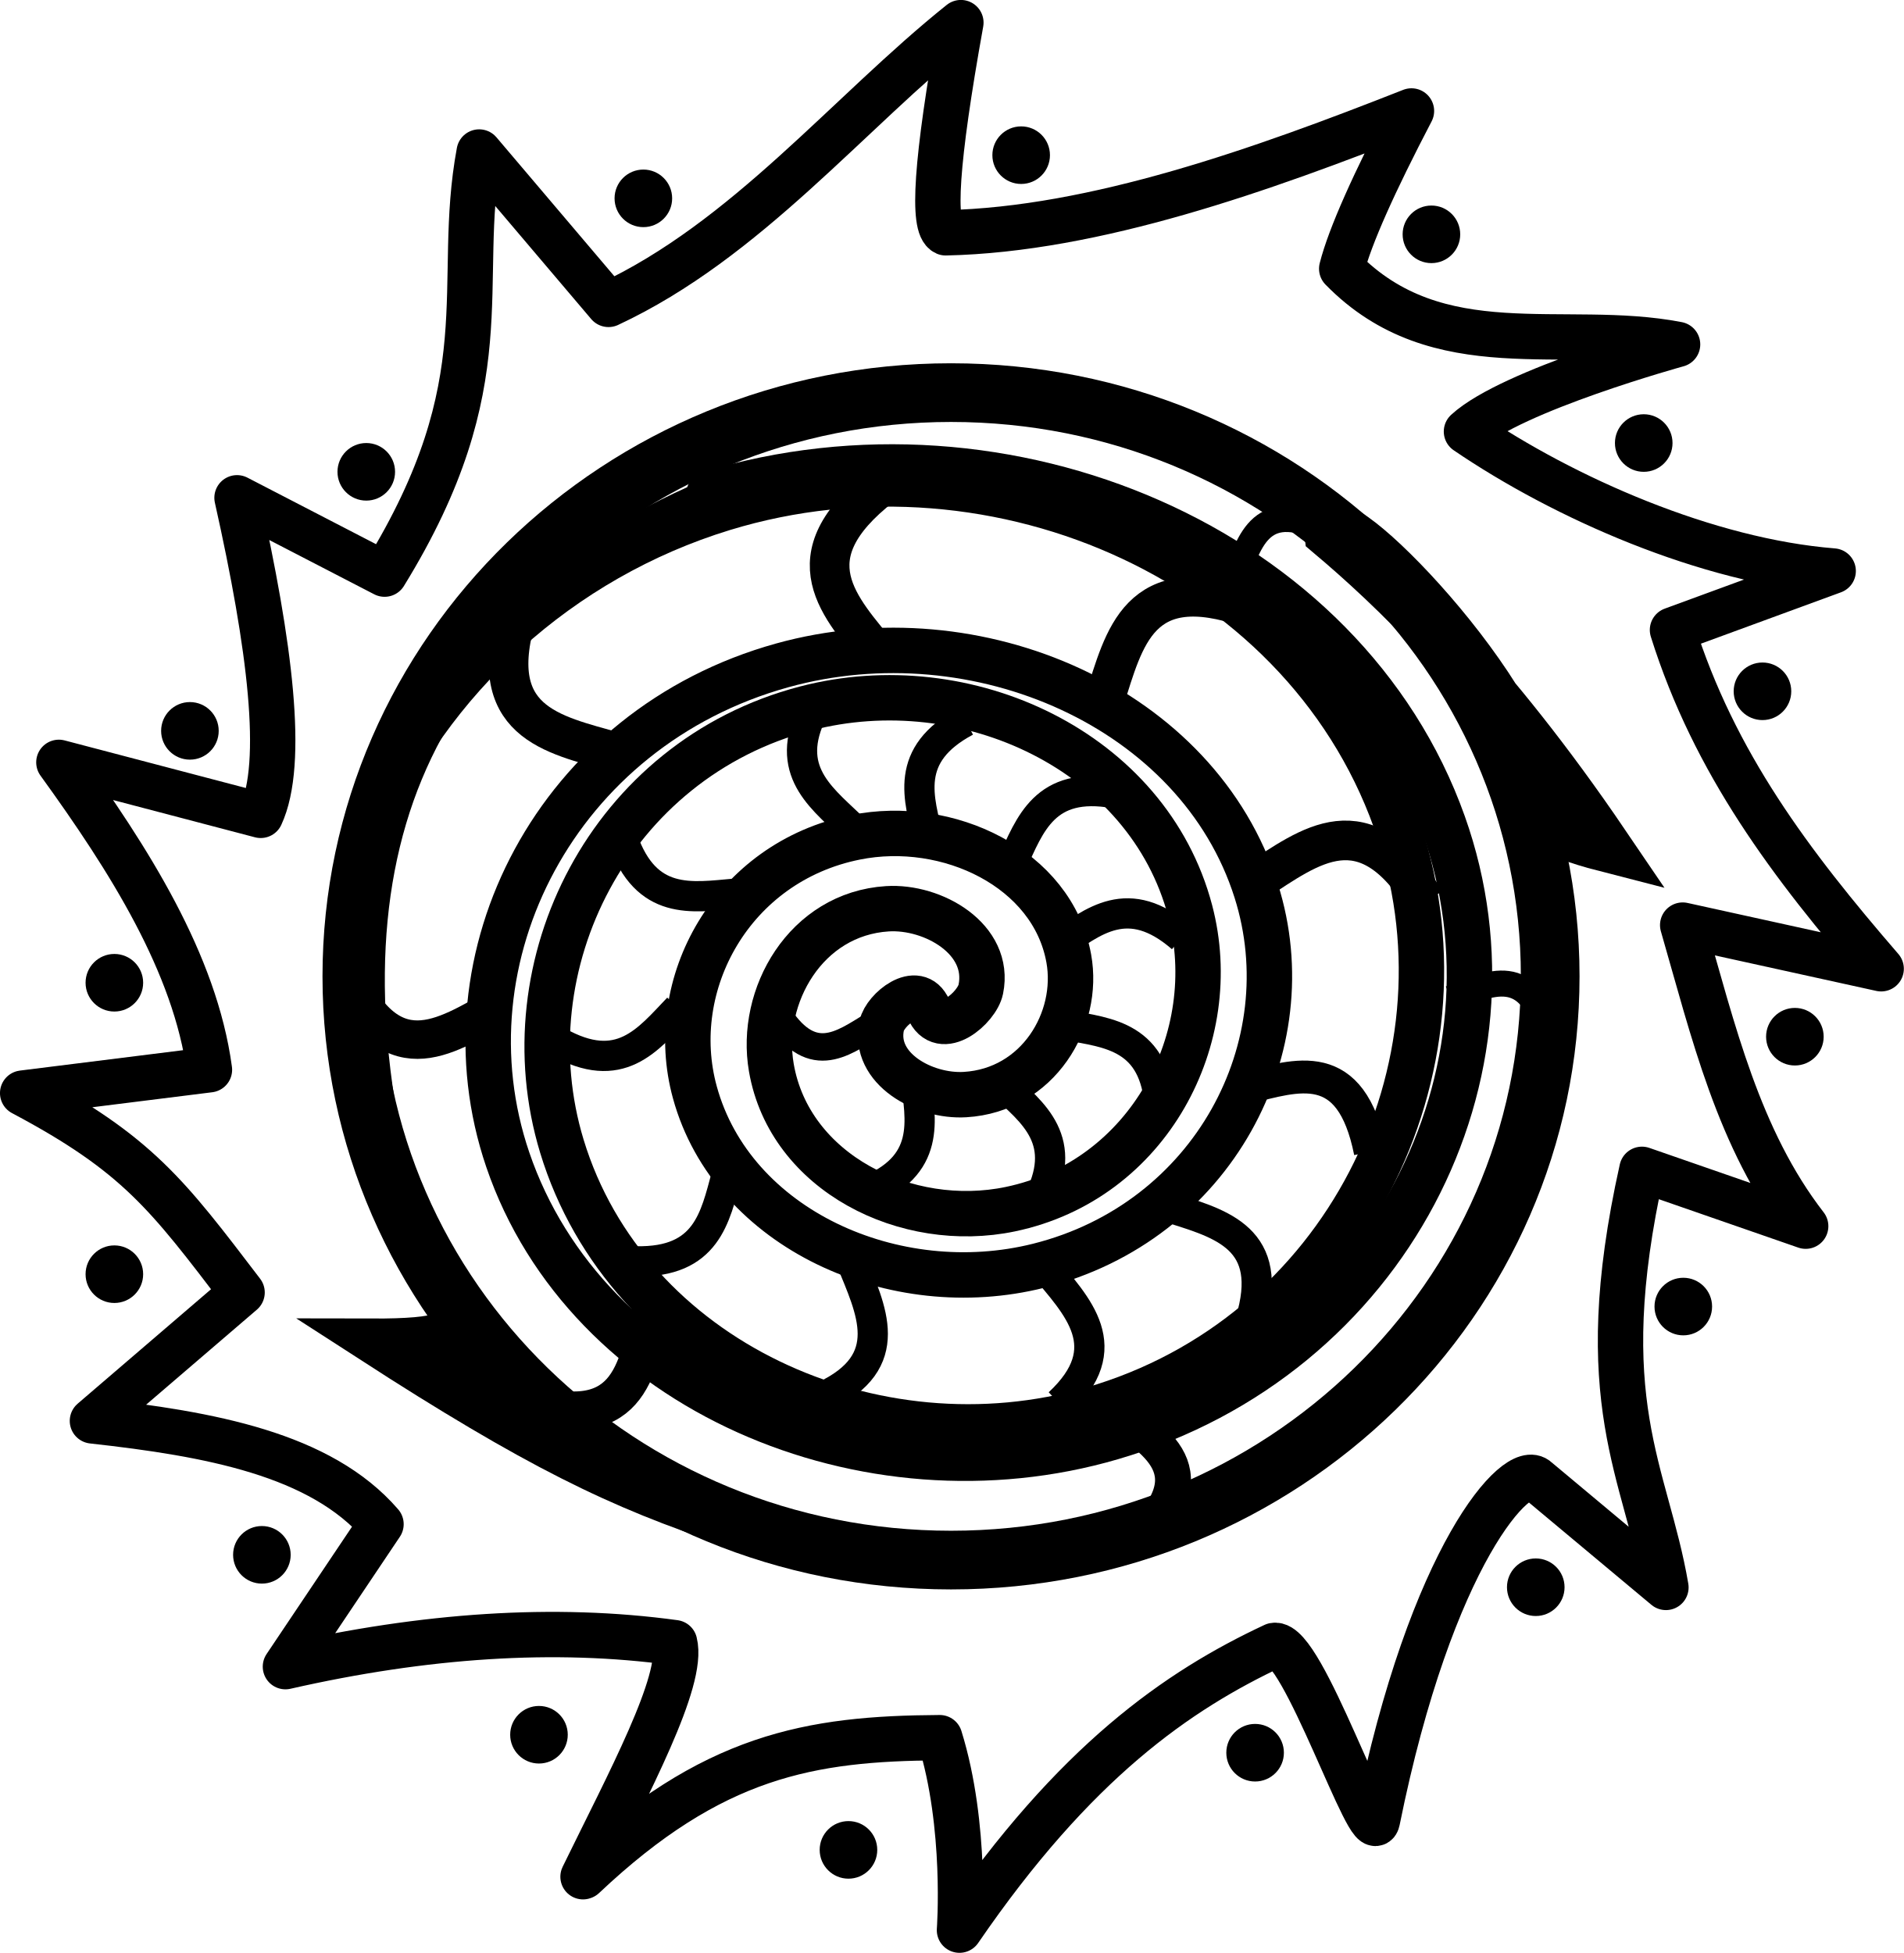
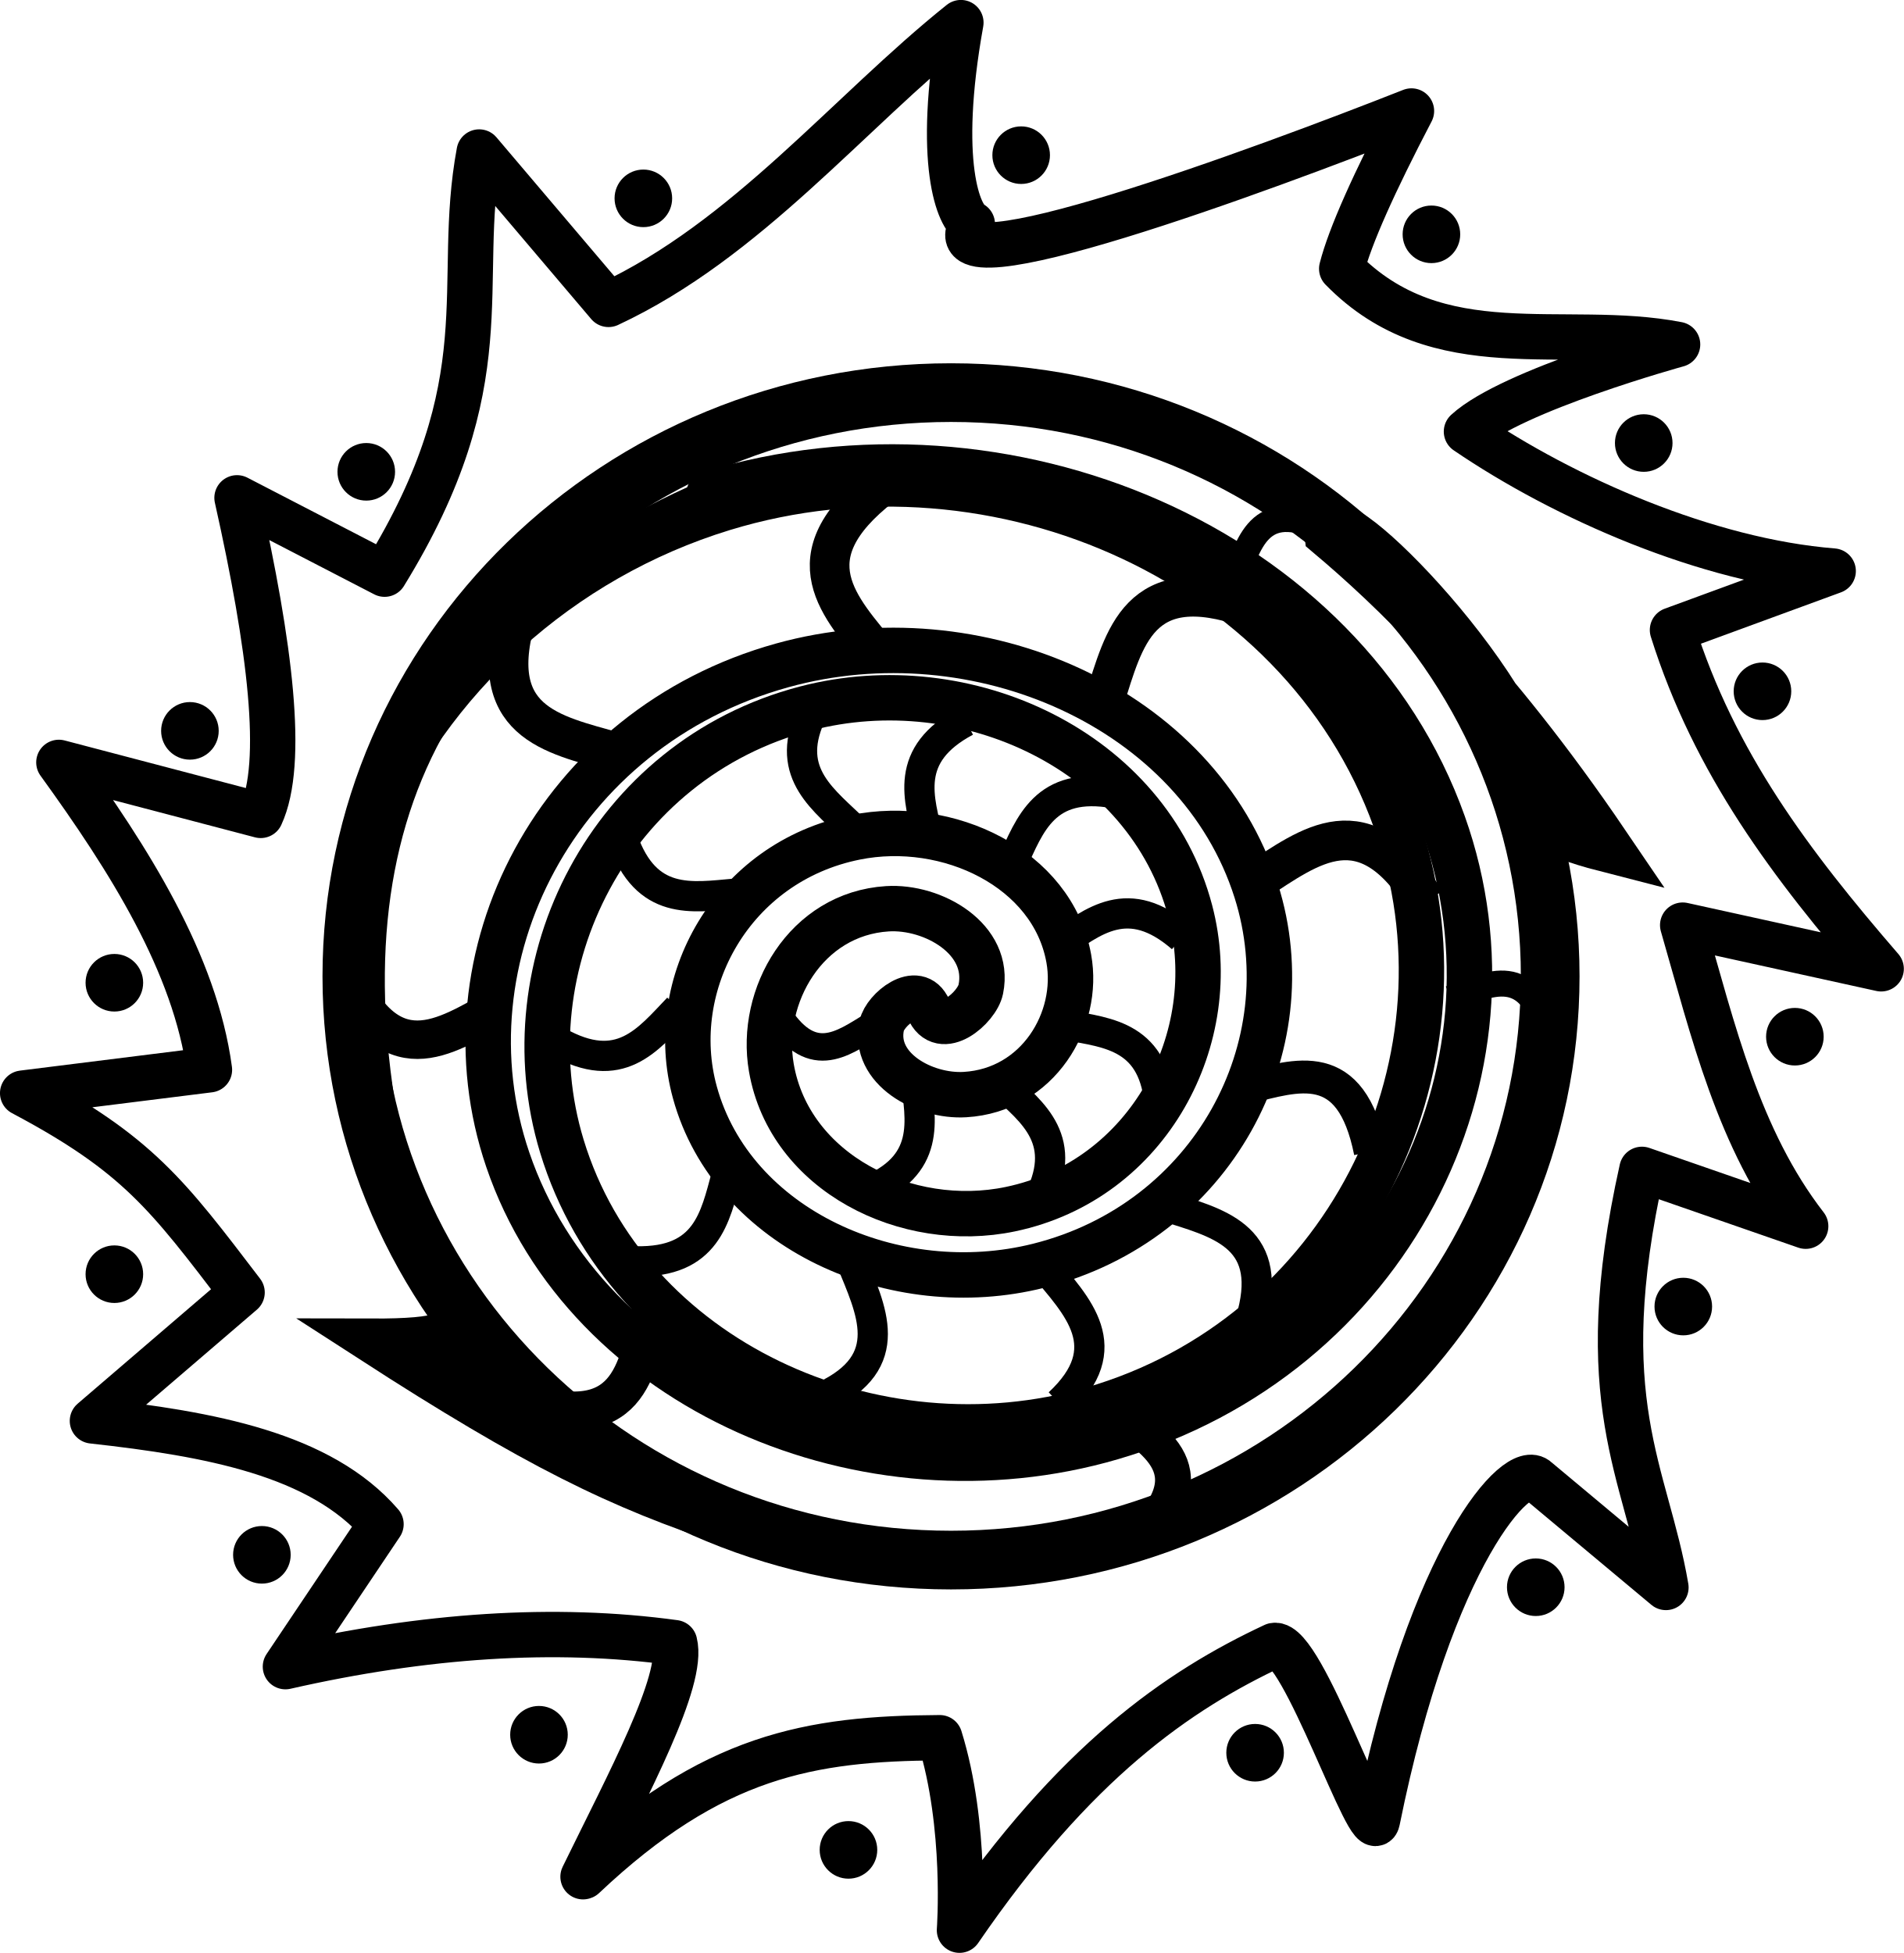
<svg xmlns="http://www.w3.org/2000/svg" width="188.912" height="193.852" viewBox="0 0 49.983 51.29">
-   <style>.B{stroke:#000}.C{stroke-width:.794}.D{stroke-linejoin:round}.E{stroke-linecap:round}</style>
-   <path d="M15.31 49.287c1.19-2.44 2.658-5.153 2.405-6.147-3.15-.432-6.567-.2-10.22.63l2.51-3.742c-1.59-1.84-4.49-2.37-7.578-2.712l3.93-3.373C4.4 31.378 3.616 30.31.595 28.707l4.905-.613c-.377-2.795-2.11-5.523-3.954-8.073l5.3 1.392c.637-1.373.248-4.455-.622-8.34l3.875 2.005C13.226 10 11.935 7.48 12.583 3.992l3.396 4.002c3.634-1.696 6.292-5.03 9.253-7.4-.663 3.682-.755 5.365-.4 5.52 3.92-.083 8.312-1.655 12.232-3.2-.973 1.864-1.614 3.286-1.832 4.143 2.532 2.594 5.84 1.41 8.82 1.988 0 0-4.36 1.2-5.544 2.288 2.57 1.75 6.32 3.4 9.63 3.663l-4.22 1.548c1.1 3.5 3.114 6.16 5.48 8.898l-5.212-1.147c.802 2.773 1.46 5.618 3.23 7.907l-4.3-1.493c-1.363 6.118.112 7.943.63 10.98l-3.387-2.83c-.495-.495-2.774 1.944-4.19 8.954-.156.77-1.973-4.747-2.712-4.6-2.53 1.183-5.233 3.055-8.262 7.477 0 0 .205-2.732-.518-5.055-3.398.02-5.977.458-9.354 3.647z" fill="none" stroke-width="1.191" paint-order="markers fill stroke" class="B D" />
+   <style>.B{stroke:#000}.C{stroke-linecap:round}.D{stroke-width:.794}.E{fill:none}.F{stroke-width:1.191}.G{stroke-linejoin:round}.H{stroke-width:1.058}.I{fill-rule:evenodd}.J{stroke-width:.941}.K{stroke-width:1.587}.L{stroke-width:1.397}</style>
+   <path d="M15.31 49.287c1.19-2.44 2.658-5.153 2.405-6.147-3.15-.432-6.567-.2-10.22.63l2.51-3.742c-1.59-1.84-4.49-2.37-7.578-2.712l3.93-3.373C4.4 31.378 3.616 30.31.595 28.708l4.905-.613c-.377-2.795-2.11-5.523-3.954-8.073l5.3 1.392c.637-1.373.248-4.455-.622-8.34l3.875 2.005C13.226 10 11.935 7.48 12.583 3.992l3.396 4.002c3.634-1.696 6.292-5.03 9.253-7.4-.663 3.682-.055 5.132.3 5.288-1.23 1.85 7.612-1.42 11.532-2.967-.973 1.864-1.614 3.286-1.832 4.143 2.532 2.594 5.84 1.41 8.82 1.988 0 0-4.36 1.2-5.544 2.288 2.57 1.75 6.32 3.4 9.63 3.663l-4.22 1.548c1.1 3.5 3.114 6.16 5.48 8.898l-5.212-1.147c.802 2.773 1.46 5.618 3.23 7.907l-4.3-1.493c-1.363 6.118.112 7.943.63 10.98l-3.387-2.83c-.495-.495-2.774 1.944-4.19 8.954-.156.77-1.973-4.747-2.712-4.6-2.53 1.183-5.233 3.055-8.262 7.477 0 0 .205-2.732-.518-5.055-3.398.02-5.977.458-9.354 3.647z" paint-order="markers fill stroke" class="B E F G" />
  <circle cx="4.987" cy="19.194" r=".756" />
  <circle cx="9.618" cy="12.391" r=".756" />
  <circle cx="16.894" cy="5.209" r=".756" />
  <circle cx="26.815" cy="4.075" r=".756" />
  <circle cx="37.588" cy="6.154" r=".756" />
  <circle cx="43.163" cy="11.635" r=".756" />
  <circle cx="46.281" cy="18.155" r=".756" />
  <circle cx="47.132" cy="27.226" r=".756" />
  <circle cx="44.202" cy="34.313" r=".756" />
  <circle cx="40.328" cy="41.684" r=".756" />
-   <circle cx="32.958" cy="46.03" r=".756" />
+   <circle cx="32.958" cy="46.031" r=".756" />
  <circle cx="22.28" cy="48.582" r=".756" />
  <circle cx="14.153" cy="45.558" r=".756" />
  <circle cx="6.877" cy="40.833" r=".756" />
  <circle cx="3.003" cy="33.463" r=".756" />
  <circle cx="3.003" cy="25.809" r=".756" />
-   <g fill="none" class="B">
-     <ellipse cx="24.973" cy="25.641" rx="15.734" ry="15.33" stroke-width="1.541" paint-order="markers fill stroke" class="D" />
+   <g class="B E">
+     <ellipse cx="24.973" cy="25.641" rx="15.734" ry="15.33" stroke-width="1.541" paint-order="markers fill stroke" class="G" />
    <path d="M34.942 13.997c1.586 1.337 4.13 3.715 7.175 8.2 0 0-1.482-.38-1.75-.715.236-2.726-5.252-8.32-5.426-7.494z" stroke-width="1.376" paint-order="markers stroke fill" />
  </g>
  <path d="M19.21 40.03c-2.953-.965-5.15-2.042-9.45-4.82 1.91.005 2.312-.194 2.362-.78 2.087 2.756 4.754 4.194 7.087 5.6z" stroke-width="1.164" stroke-miterlimit="4.9" paint-order="markers stroke fill" class="B" />
-   <g fill="none" class="B">
-     <path d="M24.38 26.496c-.29-.678-1.14.023-1.228.44-.242 1.132 1.12 1.875 2.19 1.81 1.915-.114 3.015-1.963 2.723-3.575-.427-2.366-3.174-3.67-5.6-3.182-3.246.65-5 3.86-4.218 6.7.985 3.587 5.247 5.502 9.028 4.552 4.58-1.15 7.006-5.762 5.713-9.844-1.523-4.81-7.324-7.344-12.447-5.923-5.915 1.64-9.017 7.667-7.208 12.98 2.055 6.035 9.402 9.19 15.866 7.293 7.252-2.127 11.03-9.573 8.703-16.113-2.584-7.26-11.48-11.036-19.285-8.664" stroke-width="1.193" class="E" />
-     <path d="M18.608 12.98c-7.98 3.434-10.394 9.843-8.04 18.8" class="C" />
-     <path d="M24.38 26.496c.324.79 1.275-.027 1.375-.515.27-1.32-1.254-2.19-2.452-2.115-2.143.133-3.374 2.292-3.048 4.174.478 2.762 3.552 4.285 6.278 3.715 3.633-.76 5.597-4.505 4.72-7.833-1.102-4.187-5.873-6.424-10.105-5.314-5.126 1.343-7.84 6.727-6.394 11.492 1.705 5.616 8.197 8.573 13.93 6.914 6.62-1.915 10.092-8.95 8.067-15.15-2.3-7.046-10.523-10.727-17.758-8.514-4.28 1.31-7.757 4.483-9.418 8.465" stroke-width="1.192" class="E" />
-     <path d="M17.808 26.474c-.8.837-1.527 1.8-3.155.886M28 26.923c1.132.2 2.332.3 2.457 2.168m-2.693-4.245c.947-.656 1.863-1.437 3.27-.218m-4.464-1.935c.478-1.048.866-2.187 2.698-1.86m-4.875 1.24c-.272-1.12-.672-2.254.97-3.13m-3.046 2.73c-.84-.8-1.793-1.523-.893-3.153M19.3 23.47c-1.147.1-2.33.324-2.947-1.433m9.94 6.423c.85.778 1.813 1.5.935 3.14m-8.15-.73c-.3 1.1-.517 2.295-2.378 2.255m5.64-.04c.537 1.322 1.24 2.67-.705 3.585m5.748-3.446c.916 1.094 1.997 2.163.426 3.63m2.773-5.18c1.36.433 2.845.756 2.305 2.835" class="C" />
+   <g class="E B">
+     <path d="M24.38 26.496c-.29-.678-1.14.023-1.228.44-.242 1.132 1.12 1.875 2.19 1.81 1.915-.114 3.015-1.963 2.723-3.575-.427-2.366-3.174-3.67-5.6-3.182-3.246.65-5 3.86-4.218 6.7.985 3.587 5.247 5.502 9.028 4.552 4.58-1.15 7.006-5.762 5.713-9.844-1.523-4.81-7.324-7.344-12.447-5.923-5.915 1.64-9.017 7.667-7.208 12.98 2.055 6.035 9.402 9.19 15.866 7.293 7.252-2.127 11.03-9.573 8.703-16.113-2.584-7.26-11.48-11.036-19.285-8.664" stroke-width="1.193" class="C" />
+     <path d="M18.608 12.982c-7.98 3.434-10.394 9.843-8.04 18.8" class="D" />
+     <path d="M24.38 26.496c.324.79 1.275-.027 1.375-.515.27-1.32-1.254-2.19-2.452-2.115-2.143.133-3.374 2.292-3.048 4.174.478 2.762 3.552 4.285 6.278 3.715 3.633-.76 5.597-4.505 4.72-7.833-1.102-4.187-5.873-6.424-10.105-5.314-5.126 1.343-7.84 6.727-6.394 11.492 1.705 5.616 8.197 8.573 13.93 6.914 6.62-1.915 10.092-8.95 8.067-15.15-2.3-7.046-10.523-10.727-17.758-8.514-4.28 1.31-7.757 4.483-9.418 8.465" stroke-width="1.192" class="C" />
+     <path d="M17.808 26.474c-.8.837-1.527 1.8-3.155.886M28 26.923c1.132.2 2.332.3 2.457 2.168m-2.693-4.245c.947-.656 1.863-1.437 3.27-.218m-4.464-1.934c.478-1.048.866-2.187 2.698-1.86m-4.875 1.24c-.272-1.12-.672-2.254.97-3.13m-3.046 2.732c-.84-.8-1.793-1.523-.893-3.153M19.3 23.47c-1.147.1-2.33.324-2.947-1.433m9.94 6.423c.85.778 1.813 1.5.935 3.14m-8.15-.73c-.3 1.1-.517 2.295-2.378 2.255m5.64-.038c.537 1.322 1.24 2.67-.705 3.585m5.748-3.447c.916 1.094 1.997 2.163.426 3.63m2.773-5.18c1.36.433 2.845.756 2.305 2.835" class="D" />
    <path d="M32.708 28.57c1.355-.335 2.766-.86 3.275 1.68" stroke-width=".863" />
-     <path d="M24.04 28.298c.146 1.142.417 2.315-1.313 3.002" class="C" />
+     <path d="M24.04 28.3c.146 1.142.417 2.315-1.313 3.002" class="D" />
    <path d="M22.92 26.924c-.822.502-1.638 1.14-2.555-.384" stroke-width=".721" />
-     <path d="M32.964 23.155c1.44-.933 2.868-2.103 4.468.52M29 18.393c.524-1.633.9-3.443 3.8-2.425m-9.667 1.296c-1.088-1.326-2.4-2.615.017-4.498m-7 6.984c-1.65-.47-3.47-.778-2.546-3.708" stroke-width="1.041" />
-     <path d="M13.077 26.458c-1.42.784-2.856 1.806-4.074-1.005m8.093 8.96c-.37 1.58-.57 3.33-3.474 2.353" stroke-width="1.01" />
+     <path d="M32.964 23.155c1.44-.933 2.868-2.103 4.468.52M29 18.393c.524-1.633.9-3.443 3.8-2.425m-9.667 1.297c-1.088-1.326-2.4-2.615.017-4.498m-7 6.983c-1.65-.47-3.47-.778-2.546-3.708" stroke-width="1.041" />
+     <path d="M13.077 26.46c-1.42.784-2.856 1.806-4.074-1.005m8.093 8.96c-.37 1.58-.57 3.33-3.474 2.353" stroke-width="1.01" />
    <path d="M29.09 36.96c1.272.88 2.77 1.7.65 3.62" stroke-width=".943" />
    <path d="M38.092 26.224c1.027-.404 2.088-.968 2.588 1.043M32.434 15.22c.388-1.033.68-2.2 2.508-1.222" stroke-width=".683" />
  </g>
+   <circle cx="30.549" cy="58.954" r=".756" />
+   <circle cx="50.788" cy="76.074" r=".756" />
+   <circle cx="33.43" cy="113.512" r=".756" />
+   <circle cx="4.966" cy="97.342" r=".756" />
+   <circle cx="2.427" cy="95.337" r=".756" />
+   <g class="B E">
+     <g class="C">
+       <path d="M45.352 69.677c-.038.862-.923 1.362-1.69 1.24-1.146-.184-1.78-1.433-1.55-2.54.3-1.5 1.872-2.297 3.26-1.943 1.757.447 2.697 2.4 2.237 4.15-.56 2.118-2.824 3.24-4.83 2.648a4.17 4.17 0 0 1-1.251-.615" />
+       <path d="M9.618 71.98c.275-.487 1.06-.562 1.58-.306.776.382.877 1.254.392 1.837-.652.783-2.015.872-2.918.334-1.143-.68-1.26-2.037-.426-2.93.452-.484 1.135-.802 1.87-.89" stroke-width=".802" />
+       <path d="M18.828 108.897a19.58 19.58 0 0 1-10.62-11.723 19.58 19.58 0 0 1 1.703-15.726c3.007-5.133 8.505-8.727 14.414-9.42s12.1 1.53 16.202 5.83m2.553 3.496a18.46 18.46 0 0 1 3.751 10.867 18.46 18.46 0 0 1-3.467 10.961c-2.145 2.97-5.203 5.27-8.65 6.508s-7.27 1.4-10.815.484" class="K" />
+       <g class="D">
+         <path d="M35.646 82.11a4.42 4.42 0 0 0-3.247-.025 4.42 4.42 0 0 0-2.551 5.464 4.42 4.42 0 0 0 2.104 2.474 4.4 4.4 0 0 0 4.743-.431 4.4 4.4 0 0 0 1.534-4.509" />
+         <path d="M34.407 83.277a2.91 2.91 0 0 0-2.576 3.568 2.9 2.9 0 0 0 3.3 2.11 2.9 2.9 0 0 0 2.324-3.153" />
+       </g>
+     </g>
+     <path d="M11.612 78.802c3.212 1.757 5.472 5.148 5.86 8.788.333 3.136-.667 6.318-2.362 8.977a18.4 18.4 0 0 1-4.725 5.008m-.757-2.08c2.76-1.578 4.8-4.36 5.48-7.465.477-2.182.283-4.543-.756-6.52a8.35 8.35 0 0 0-4.63-3.969M8.636 84.14a9.7 9.7 0 0 1 3.402 4.63c.52 1.515.65 3.2.2 4.725a6.53 6.53 0 0 1-3.638 4.063m-.946-11.054a4.96 4.96 0 0 1 2.362 3.544c.128.93-.02 1.896-.42 2.746a4.9 4.9 0 0 1-1.85 2.073M39.82 107l-.283-.52a9.27 9.27 0 0 1 .094-8.379 9.27 9.27 0 0 1 6.899-4.756m-1.04 5.29c-.6-.235-1.3-.246-1.917-.032s-1.152.652-1.485 1.213a2.82 2.82 0 0 0 .709 3.638" class="D" />
+     <g class="C">
+       <path d="M46.575 95.244l-.7.283c-.912.362-1.836.722-2.646 1.276a6.46 6.46 0 0 0-2.362 2.977m.52 5.623c-.12-.15-.23-.308-.33-.472a4.61 4.61 0 0 1-.661-2.646" class="D" />
+       <path d="M5.092 101.197a22.95 22.95 0 0 0 4.063 6.33 22.72 22.72 0 0 0 4.158 3.591m33.48-30.748a7.66 7.66 0 0 1 1.403 1.67c.943 1.52 1.33 3.376 1.07 5.145m-8.186 27.362a15.98 15.98 0 0 1-2.105 2.071 15.95 15.95 0 0 1-1.904 1.336M9.5 76.595a32.25 32.25 0 0 0-2.973 4.31 31.11 31.11 0 0 0-2.139 4.475" class="H" />
+       <path d="M3.83 86.717a9.27 9.27 0 0 0-.367 1.27 9.28 9.28 0 0 0-.2 2.205M48 105.396a4.82 4.82 0 0 1 2.835-.047m-2.7-5.002c-.423.3-.755.74-.945 1.228-.186.478-.236 1.008-.142 1.512m-35.734-35.48a3.89 3.89 0 0 1 2.305-.601m13.798-1.07a4.16 4.16 0 0 1 2.873-.1m2.205 16.203a3.36 3.36 0 0 0-1.871-2.472m7.75 7.752a4.1 4.1 0 0 0 3.108.501m-12.028-1.47a6.74 6.74 0 0 1-1.036.1c-.493.01-.987-.035-1.47-.134m6.282 4.144c-.227.558-.32 1.17-.267 1.77.05.577.235 1.14.535 1.637m10.522 0a3.28 3.28 0 0 0-.267-1.069c-.197-.448-.496-.85-.87-1.17M39.3 98.5h0l-.768-.535-.635-.735m1.18 7.886a2.12 2.12 0 0 1-1.169.568 2.11 2.11 0 0 1-1.047-.12 2.09 2.09 0 0 1-.857-.614" class="D" />
+       <path d="M28.485 72.118a3.65 3.65 0 0 0 1.737 2.506 3.63 3.63 0 0 0 4.477-.702" class="H" />
+       <path d="M28.853 73.12a3.37 3.37 0 0 1-2.105 1.102m6.23.706l.928 1.794m-16.517 3.17a4.02 4.02 0 0 0-1.137.379 4.05 4.05 0 0 0-1.342 1.108m5.308 4.17a3.22 3.22 0 0 0-1.312-.321c-.555-.015-1.114.117-1.604.38m3.295 5.775a7.29 7.29 0 0 1-1.254.058c-.633-.025-1.262-.133-1.867-.32m-4.258 8.05a2.6 2.6 0 0 0 1.283 1.867c.544.304 1.2.4 1.808.262m-.554-5.688a3.19 3.19 0 0 0 2.887 1.662" class="D" />
+     </g>
+   </g>
+   <g fill="red" class="I B D">
+     <ellipse cx="21.121" cy="97.495" rx=".379" ry=".394" paint-order="normal" />
+     <ellipse cx="21.296" cy="102.235" rx=".379" ry=".394" paint-order="normal" />
+     <ellipse cx="33.546" cy="105.093" rx=".379" ry=".394" paint-order="normal" />
+     <ellipse cx="40.954" cy="90.218" rx=".379" ry=".394" paint-order="normal" />
+     <ellipse cx="22.113" cy="85.377" rx=".379" ry=".394" paint-order="normal" />
+     <ellipse cx="19.138" cy="79.135" rx=".379" ry=".394" paint-order="normal" />
+   </g>
+   <g class="E B">
+     <g class="C">
+       <path d="M20.77 61.052a4.94 4.94 0 0 1-1.225 3.733c-.726.808-1.73 1.362-2.8 1.546" />
+       <path d="M24.65 65.806c-.952-.185-2.08-.516-2.683-.992-1.1-.797-1.196-3.762-1.196-3.762m-4.025 5.278s1.925.03 3.033.583c.58.627.554 3.937.554 3.937" />
+       <path d="M24.65 65.806s-1.433.287-2.304.904c-1.167.827-2.012 4.142-2.012 4.142" />
+     </g>
+     <path d="M45.124 116.65c.68-1.588 2.124-3.238 2.124-3.238.942.144 2.093.57 2.805.082.246-.996.772-1.547-1.35-1.838 0 0-1.132.716-.817-.43.776-1.175 1.876-1.93 1.94-3.114-2.017.137-2.862 1.238-3.733 1.63-1.242-.6-1.086-1.457-2.367-2.62.22 1.876.515 2.602.263 3.137-.753.548-1.254 1.493-1.853 1.686 1.063.42 1.805.48 3.507.58-.484.857-.44 1.307-.748 2.217-.1.936-.36 1.395.228 1.9z" class="G" />
+   </g>
+   <ellipse cx="24.758" cy="102.56" rx="1.712" ry="1.655" stroke-width=".552" paint-order="normal" class="B G I" />
+   <path d="M-27.012 154.997a1.47 1.47 0 0 1-.858.135c-.29-.043-.568-.177-.782-.38s-.365-.47-.426-.758-.032-.594.083-.865a1.56 1.56 0 0 1 .556-.673c.243-.167.53-.267.824-.3.587-.063 1.183.15 1.653.505a2.88 2.88 0 0 1 1.056 1.602 2.71 2.71 0 0 1-.239 1.898c-.33.613-.907 1.08-1.56 1.315s-1.38.25-2.056.085c-.737-.18-1.406-.565-2.057-.956s-1.303-.796-2.026-1.028c-.917-.294-1.927-.3-2.84.012a4.64 4.64 0 0 0-2.292 1.68m6.18 4.61c.563.732 1.324 1.3 2.18 1.657s1.805.46 2.72.326a5.3 5.3 0 0 0 2.91-1.444 5.39 5.39 0 0 0 1.522-2.873c.144-.793.107-1.607.173-2.4s.25-1.633.76-2.256a2.44 2.44 0 0 1 .969-.716 2.26 2.26 0 0 1 1.195-.138 2.11 2.11 0 0 1 1.084.518 1.98 1.98 0 0 1 .601 1.037 1.92 1.92 0 0 1-1.284 2.216m-19.538-7.127c.713 2.333.814 4.85.292 7.233-.23 1.045-.582 2.076-1.172 2.968s-1.433 1.642-2.444 2a4.07 4.07 0 0 1-5.075-2.392m12.54-.3a2.9 2.9 0 0 0-1.925-1.108c-.508-.064-1.032.01-1.502.216s-.882.536-1.182.95" class="C E F B" />
+   <g class="G I B">
+     <circle cx="-31.095" cy="158.847" r=".3" paint-order="normal" class="J" />
+     <circle cx="-20.508" cy="157.184" r=".321" paint-order="normal" class="F" />
+     <g class="J">
+       <circle cx="-40.953" cy="140.589" r=".3" paint-order="normal" />
+       <circle cx="-61.719" cy="159.955" r=".3" paint-order="normal" />
+     </g>
+   </g>
+   <g class="C E K B">
+     <path d="M-64.986 146.072c-.284 1.26-1.203 2.357-2.392 2.858-.3.126-.62.217-.943.206a1.35 1.35 0 0 1-.473-.1 1.06 1.06 0 0 1-.392-.281.96.96 0 0 1-.149-1.009.96.96 0 0 1 .849-.566" />
+     <path d="M-68.486 147.18a.89.89 0 0 1-.797.084.89.89 0 0 1-.53-.601c-.036-.143-.035-.295-.003-.44a1.2 1.2 0 0 1 .176-.405c.164-.246.405-.433.663-.578a3.13 3.13 0 0 1 2.152-.334c.726.15 1.393.573 1.84 1.165" />
+   </g>
+   <circle cx="-61.357" cy="130.279" r=".3" paint-order="normal" class="B G I J" />
+   <g class="E B">
+     <g class="C F">
+       <path d="M-62.1 135.146a10.48 10.48 0 0 1 7.507-4.702 10.31 10.31 0 0 1 6.739 1.566 10.1 10.1 0 0 1 4.15 5.528c.538 1.802.547 3.763 0 5.562s-1.65 3.43-3.135 4.584c-1.335 1.038-2.97 1.687-4.653 1.846a9.03 9.03 0 0 1-4.917-.94m-6.597-11.464a7.6 7.6 0 0 0-.73 4.023 7.59 7.59 0 0 0 1.474 3.814c.82 1.096 1.947 1.962 3.217 2.475m15.6-5.28a7.59 7.59 0 0 1 2.722 1.897 7.64 7.64 0 0 1 1.98 4.95m-16.083.217a2.8 2.8 0 0 1-1.442 1.428c-.637.273-1.377.294-2.03.06a2.8 2.8 0 0 1-1.633-3.617" />
+       <path d="M-51.424 149.514a2.24 2.24 0 0 0 .997 1.524c.527.334 1.203.43 1.803.255a2.24 2.24 0 0 0 1.312-3.179m-6.532 1.312a23.74 23.74 0 0 0 .321 4.987m-4.96-22.836v-.117c-.004-.643-.074-1.3.03-1.925a3.57 3.57 0 0 1 .817-1.75m11.635 5.63l1.458-2.567" />
+     </g>
+     <path d="M-49.178 137.818a5.28 5.28 0 0 0-1.837-3.471c-.742-.623-1.658-1.032-2.614-1.192s-1.95-.073-2.87.23c-1.422.467-2.664 1.455-3.454 2.726s-1.125 2.816-.95 4.303c.17 1.44.816 2.82 1.805 3.88s2.316 1.8 3.736 2.098c1.5.31 3.08.13 4.46-.513s2.54-1.75 3.24-3.103a6.93 6.93 0 0 0-.204-6.708" class="C H" />
+     <path d="M-56.732 139.248a2.38 2.38 0 0 0-3.821-1.545m9.48 1.924c.063-.477.298-.93.65-1.256a2.11 2.11 0 0 1 1.303-.552c.474-.026.955.116 1.34.395a2.17 2.17 0 0 1 .8 1.15" stroke-width="1.323" class="C" />
+     <path d="M-61.15 146.2a37.04 37.04 0 0 1-2.805 3.918l-1.036 1.34c-.31.472-.56.992-.655 1.55-.143.837.088 1.73.62 2.392" class="C F" />
+     <path d="M-64.49 151.273l.082.29c.26.86.635 1.692 1.196 2.392.646.806 1.533 1.416 2.516 1.732" class="C H" />
+     <path d="M-58.717 154.367a8.56 8.56 0 0 0-1.98 1.32c-.422.376-.827.805-1.36 1a1.73 1.73 0 0 1-1.691-.33m17.858-9.62a11.41 11.41 0 0 0 2.805 4.042l1.608 1.403c.518.487.993 1.04 1.28 1.7.283.644.37 1.378.206 2.062a3.03 3.03 0 0 1-1.279 1.815" class="F C" />
+     <path d="M-41.27 152.47a2.69 2.69 0 0 1-.247 2.516c-.28.41-.673.737-1.103.987s-.9.427-1.372.58a15.84 15.84 0 0 1-1.526.412" class="C H" />
+     <path d="M-42.383 158.368a4.62 4.62 0 0 1-2.186-.247 4.67 4.67 0 0 1-2.764-2.846m-11.96-.29l.206 5.733c.027 1.12.047 2.25.268 3.35s.658 2.18 1.423 3.002c.408.44.898.792 1.35 1.187s.873.85 1.085 1.4c.154.408.193.86.412 1.237.146.252.375.46.65.555a.99.99 0 0 0 .43.049.88.88 0 0 0 .405-.151.95.95 0 0 0 .325-.415 1.35 1.35 0 0 0 .097-.522c0-.356-.112-.702-.216-1.043-.2-.683-.396-1.392-.33-2.104.042-.453.198-.912.52-1.232a1.29 1.29 0 0 1 .584-.339c.22-.056.46-.045.67.045.284.122.493.374.652.64l.46.805c.266.377.642.66.993.958s.696.633.863 1.063c.093.24.126.5.17.754s.104.512.24.73c.188.3.514.498.86.567s.7.016 1.038-.113c.377-.148.714-.397.966-.713a2.31 2.31 0 0 0 .478-1.1c.1-.755-.16-1.508-.412-2.227l-.784-2.392a39.72 39.72 0 0 1-1.014-4.24" class="F C" />
+     <path d="M-58.717 164.43a10.72 10.72 0 0 0 4.001-.247m1.65-6.433l.866 6.022" class="H C" />
+     <path d="M-47.333 155.274l.43 5.206" class="C F" />
+     <path d="M-46.425 162.864c-.83.3-1.686.546-2.557.7a14.47 14.47 0 0 1-3.217.206m-2.847 5.94a3.96 3.96 0 0 0 1.237 0 4.05 4.05 0 0 0 1.155-.37m7.54-1.772a4.01 4.01 0 0 1-1.439 1.439c-.537.313-1.148.497-1.768.535" class="H C" />
+     <g stroke-width="1.573" class="C">
+       <path d="M-59.223 184.526c-.574 2.8-.943 5.642-1.103 8.495-.193 3.435-.083 6.88 0 10.32.027 1.104.05 2.21.222 3.302s.495 2.17 1.08 3.107c.71 1.13 1.777 2.006 2.957 2.627s2.474 1 3.777 1.283c4.66 1.006 9.498.8 14.23.217 1.287-.156 2.588-.342 3.785-.84s2.296-1.35 2.84-2.526c.375-.8.467-1.718.543-2.607.322-3.756.457-7.527.434-11.297-.017-2.824-.122-5.65 0-8.472.05-1.13.13-2.29-.217-3.367-.18-.56-.478-1.086-.887-1.51a3.16 3.16 0 0 0-1.503-.881c-.63-.154-1.3-.087-1.897.187s-1.076.753-1.362 1.334" />
+       <path d="M-38.562 184.833c-.97.722-2.067 1.27-3.226 1.613-1.783.526-3.674.557-5.53.46-4.056-.21-8.08-1.015-11.905-2.38" />
+     </g>
+     <path d="M-33.11 182.606c.444.187.816.54 1.025.973a2.02 2.02 0 0 1 .127 1.408c-.13.47-.433.882-.806 1.198s-.814.542-1.268.722c-1.762.7-3.71.726-5.607.69l-8.756-.538" stroke-width="1.584" class="C" />
+     <path d="M-22.5 189.98l2.6-2.15m-2.85 10.982l3.687.23m-5.147 10.83a11.94 11.94 0 0 1 2.535 2.995m-43.242-24.117a6.19 6.19 0 0 1-4.378-1.536m2.92 11.75l-3.917.077m6.067 12.366l-2.765 3.072" stroke-width="1.747" class="C" />
+     <g class="L">
+       <path d="M-46.55 193.05a16.3 16.3 0 0 0 0 2.535c.03.39.077.79.24 1.147a1.56 1.56 0 0 0 .332.483 1.15 1.15 0 0 0 .505.29c.188.048.386.042.578.017l.574-.093c.422-.054.85-.015 1.275-.001s.862 0 1.26-.152c.502-.192.908-.597 1.152-1.075.224-.438.32-.936.3-1.427s-.158-.974-.375-1.415c-.58-1.177-1.685-1.99-2.61-2.92-.096-.097-.192-.196-.306-.27a.61.61 0 0 0-.385-.113c-.14.013-.268.093-.367.194s-.173.223-.247.343a14.79 14.79 0 0 1-1.92 2.458z" class="G" />
+       <g class="C">
+         <path d="M-40.867 193.05h-5.684m-3.302 10.217a9.3 9.3 0 0 1-1.075 3.072 9.32 9.32 0 0 1-2.688 2.995" />
+         <path d="M-54.46 204.42a4.93 4.93 0 0 1 2.611 1.997c.344.532.587 1.132.998 1.613a2.93 2.93 0 0 0 1.92.998m5.837 2.38a2.71 2.71 0 0 1 .384-1.997c.12-.183.266-.354.45-.473s.4-.182.626-.142.405.183.56.343l.44.5c.27.272.63.463 1.013.502s.785-.08 1.06-.35a1.47 1.47 0 0 0 .382-.678c.07-.253.085-.52.078-.78l-.023-.923c.023-.307.115-.622.33-.843a1.06 1.06 0 0 1 .478-.276 1.42 1.42 0 0 1 .554-.034c.37.046.714.2 1.04.387.24.13.476.268.735.355s.544.118.802.03c.17-.06.324-.17.432-.315a.92.92 0 0 0 .046-1.022.91.91 0 0 0-.402-.353m2-16.205a7.6 7.6 0 0 1-.998 1.69c-.38.486-.82.926-1.306 1.306m-1.844 1.613a3.03 3.03 0 0 1-1.152.845c-.364.15-.758.23-1.152.23m7.604-.384a3.12 3.12 0 0 1-.614 1.459c-.268.348-.6.638-.998.845m-1.614 2.152l-1.92 1.92m-2.306 2.073a6.14 6.14 0 0 1-1.459 1.152c-.48.273-1 .48-1.536.614m-2.073.845a3.89 3.89 0 0 1-3.072.998m-9.063-20.507a4.28 4.28 0 0 0 .307 1.46c.168.417.402.808.7 1.152m2.612-2.074l1.613 2.38m-2.073 2.843c-.517-.017-1.024-.242-1.383-.614a2.03 2.03 0 0 1-.56-1.287m3.07 4.055a3.44 3.44 0 0 0 .733.842 3.47 3.47 0 0 0 2.145.788m-7.684-2.238c-.37.87-.4 1.885-.054 2.77a4.52 4.52 0 0 0 .652 1.141 5.76 5.76 0 0 0 1.575 1.412m-2.23 5.865l.1-2.716c.017-.374.034-.75-.01-1.123s-.154-.743-.37-1.05c-.23-.323-.575-.562-.96-.66s-.802-.056-1.16.117" />
+         <path d="M-53.972 198.615a4.37 4.37 0 0 0-1.195.923 4.33 4.33 0 0 0-.815 1.303m-2.606-1.79a4.36 4.36 0 0 0 1.575-1.521 4.38 4.38 0 0 0 .597-2.824" />
+       </g>
+     </g>
+   </g>
+   <g stroke-width=".645" class="G I B">
+     <circle cx="-56.525" cy="191.066" r=".702" paint-order="normal" />
+     <circle cx="-51.908" cy="198.995" r=".702" paint-order="normal" />
+     <circle cx="-55.656" cy="206.761" r=".702" paint-order="normal" />
+   </g>
+   <g class="C E B">
+     <path d="M-37.733 213.822c1.322-.22 2.57-.856 3.53-1.792a6.63 6.63 0 0 0 1.303-1.792m.272-1.684a1.41 1.41 0 0 0 1.249-.109 1.4 1.4 0 0 0 .597-1.575" class="L" />
+     <path d="M-39.01 187.345l.326.054c.7.082 1.394-.043 2.043-.29s1.248-.6 1.813-1.015c.37-.265.733-.554.987-.93a1.84 1.84 0 0 0 .275-.62c.05-.222.05-.457-.013-.675-.07-.242-.218-.46-.416-.615s-.446-.245-.697-.254" stroke-width="1.049" />
+     <path d="M20.217 117.302c-.862-.038-1.362-.923-1.24-1.69.184-1.146 1.433-1.78 2.54-1.55 1.5.3 2.297 1.872 1.943 3.26-.447 1.757-2.4 2.697-4.15 2.237-2.118-.56-3.24-2.824-2.648-4.83a4.17 4.17 0 0 1 .615-1.251" />
+   </g>
+   <circle cx="2.806" cy="107.152" r=".756" />
</svg>
